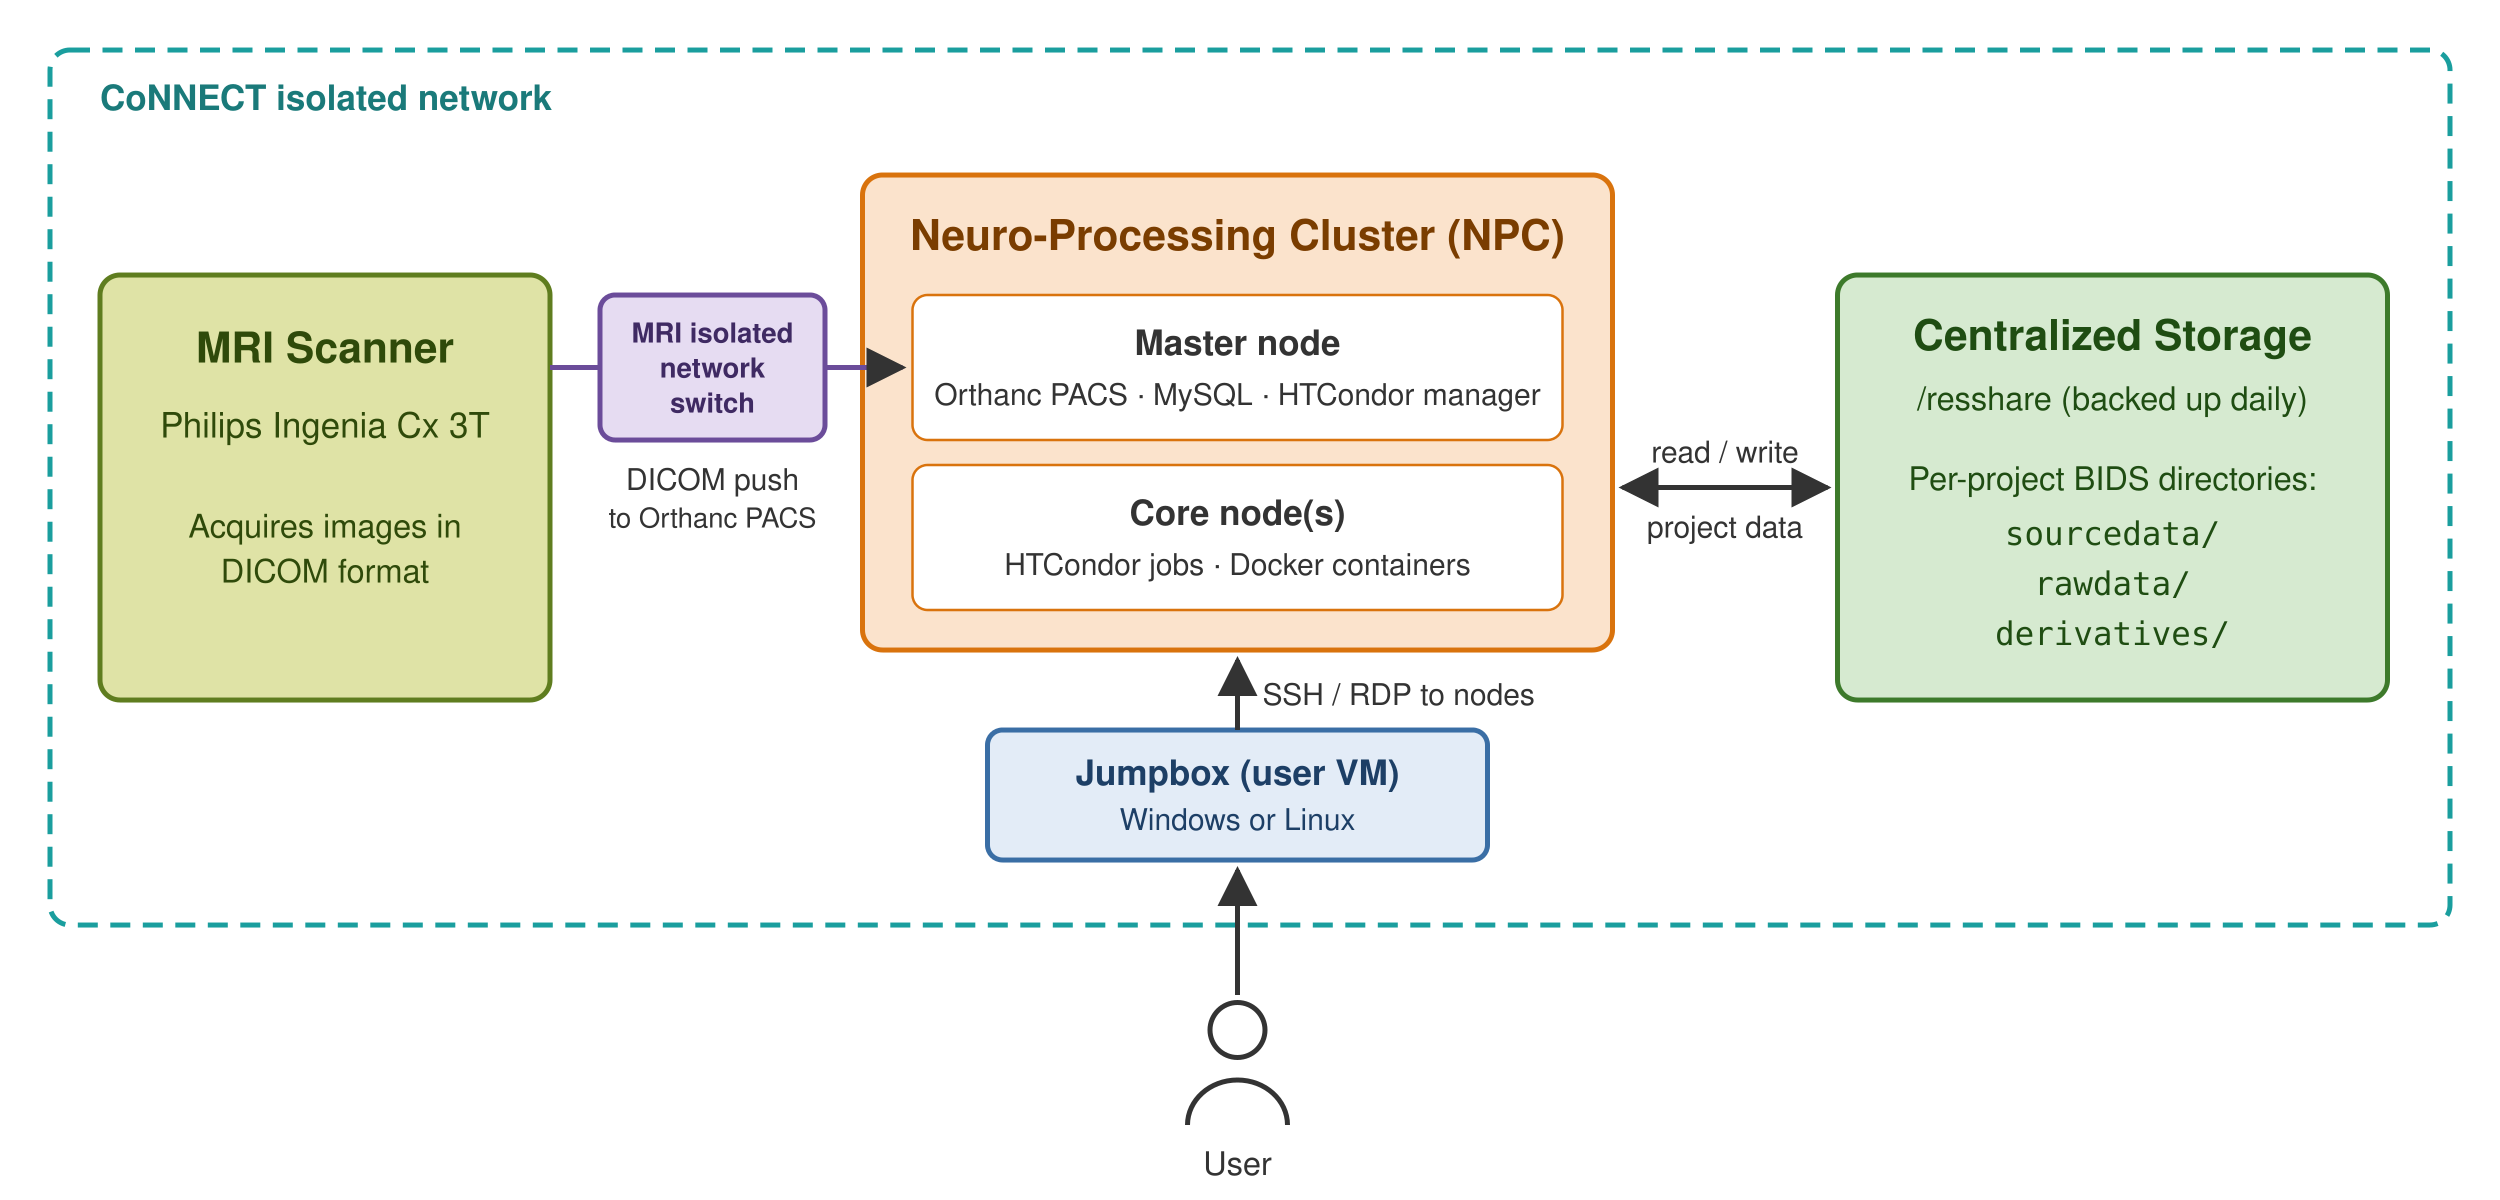
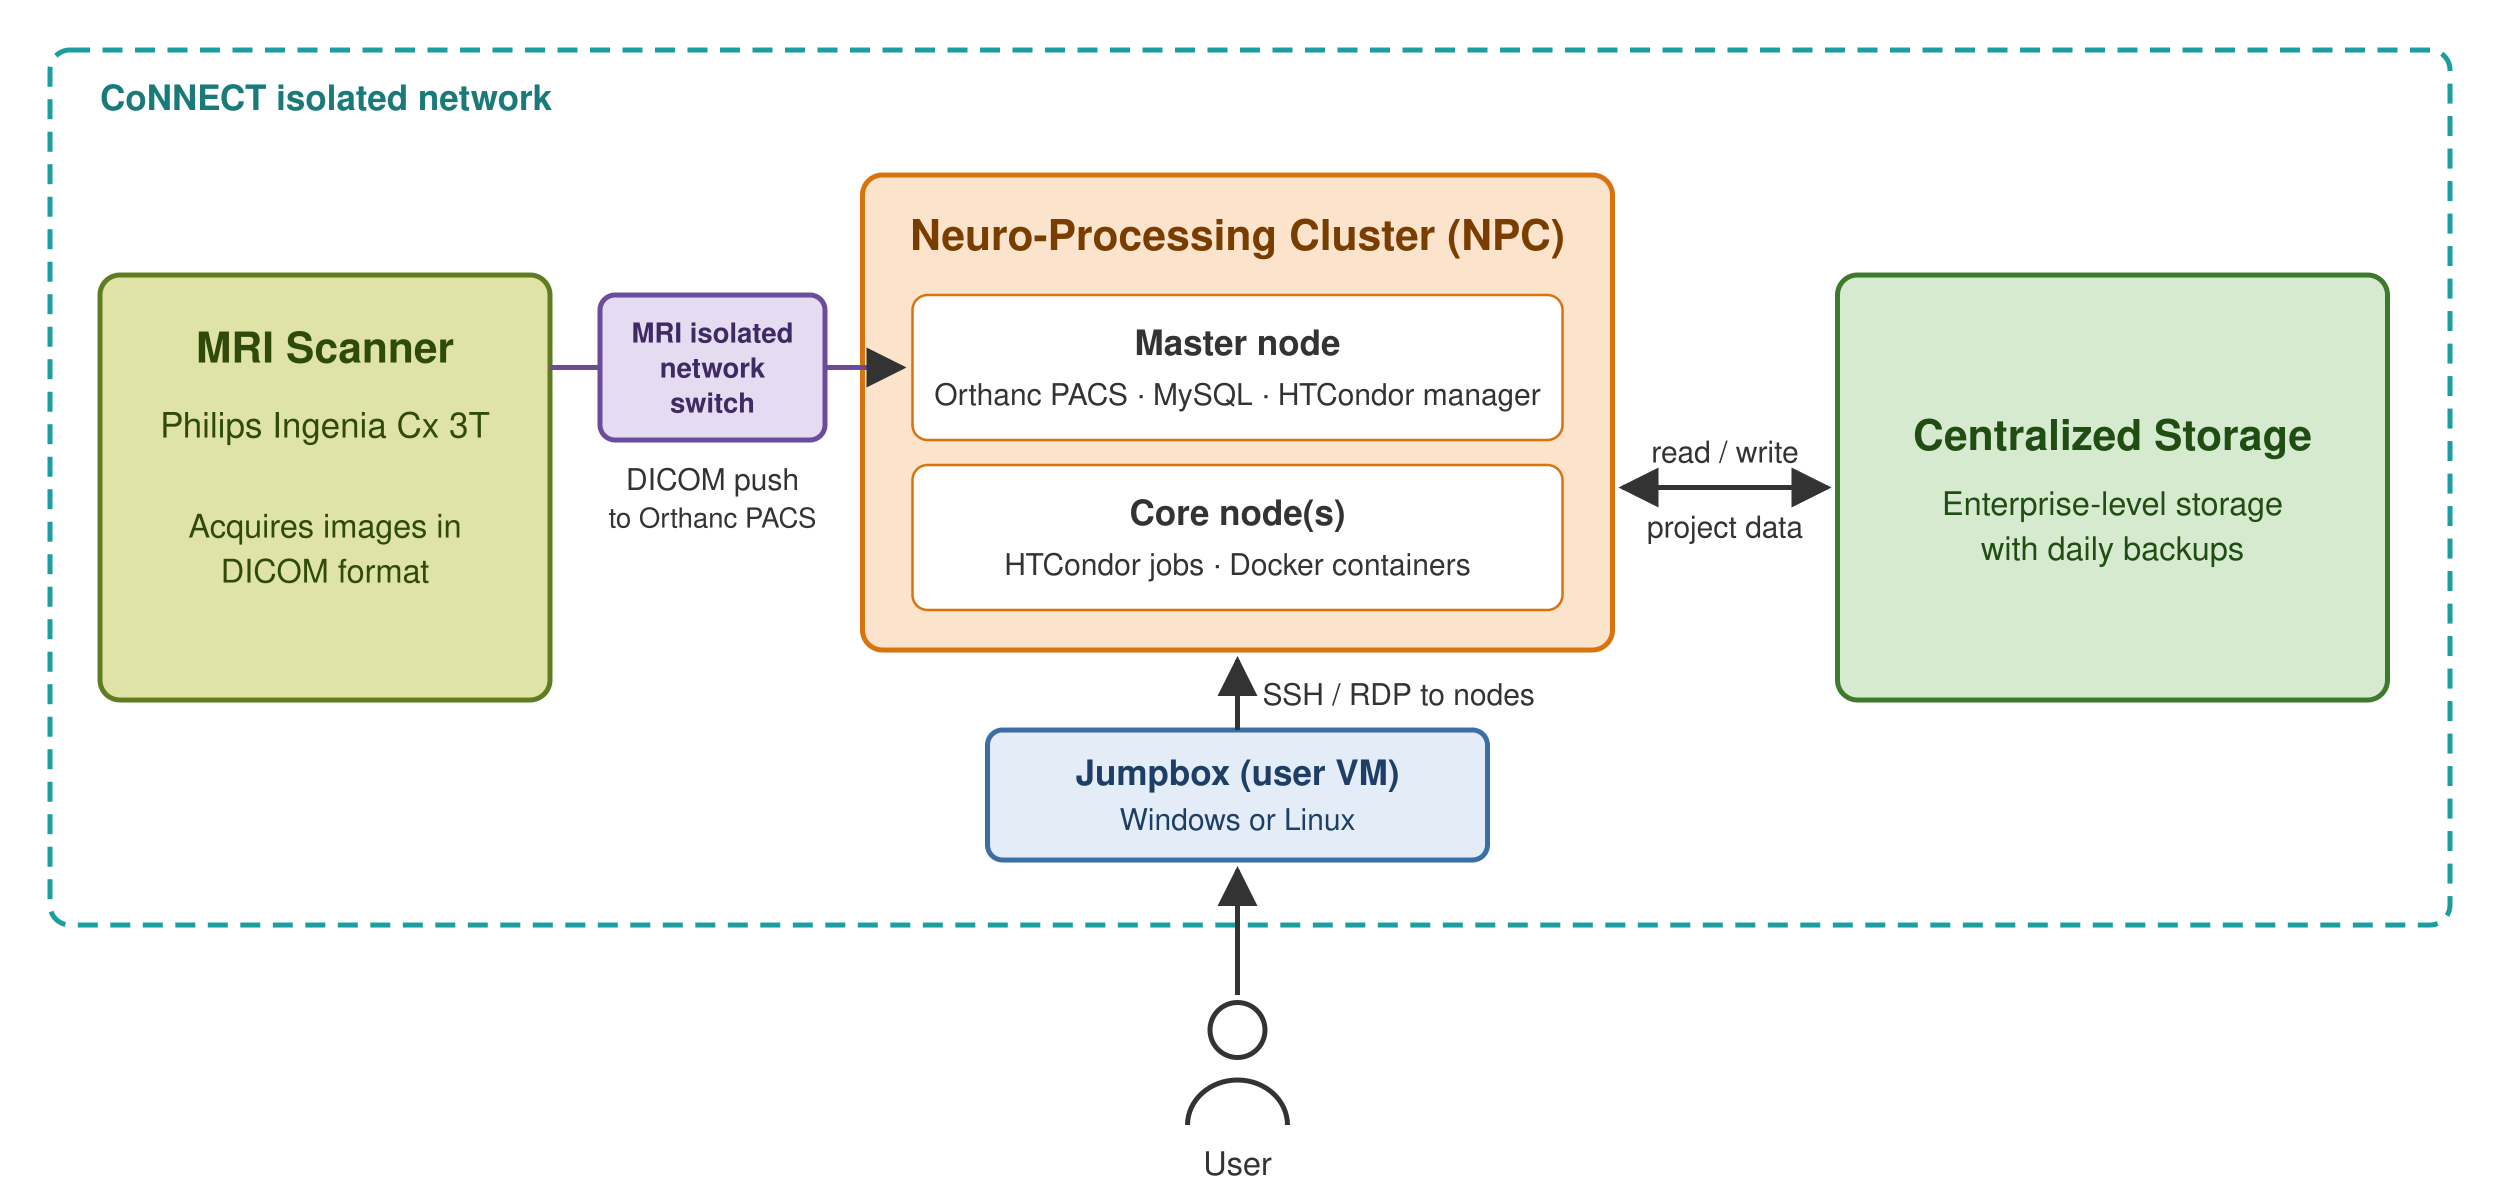
<svg xmlns="http://www.w3.org/2000/svg" width="1000" height="480" viewBox="0 0 1000 480" font-family="Helvetica, Arial, sans-serif">
  <defs>
    <marker id="arrow" viewBox="0 0 10 10" refX="9" refY="5" markerWidth="8" markerHeight="8" orient="auto-start-reverse">
      <path d="M0,0 L10,5 L0,10 z" fill="#333" />
    </marker>
  </defs>
  <rect width="1000" height="480" fill="#ffffff" />
  <rect x="20" y="20" width="960" height="350" rx="8" fill="none" stroke="#1a9e9e" stroke-width="2" stroke-dasharray="8 5" />
  <text x="40" y="44" font-size="14" font-weight="bold" fill="#1a7a7a">CoNNECT isolated network</text>
  <rect x="40" y="110" width="180" height="170" rx="8" fill="#dfe3a6" stroke="#5f7d1f" stroke-width="2" />
  <text x="130" y="145" font-size="17" font-weight="bold" fill="#2f4a0a" text-anchor="middle">MRI Scanner</text>
  <text x="130" y="175" font-size="14" fill="#2f4a0a" text-anchor="middle">Philips Ingenia Cx 3T</text>
  <text x="130" y="215" font-size="13" fill="#2f4a0a" text-anchor="middle">Acquires images in</text>
  <text x="130" y="233" font-size="13" fill="#2f4a0a" text-anchor="middle">DICOM format</text>
  <rect x="345" y="70" width="300" height="190" rx="8" fill="#fbe3cc" stroke="#d9730d" stroke-width="2" />
  <text x="495" y="100" font-size="17" font-weight="bold" fill="#7a3d00" text-anchor="middle">Neuro-Processing Cluster (NPC)</text>
  <rect x="365" y="118" width="260" height="58" rx="6" fill="#ffffff" stroke="#d9730d" />
  <text x="495" y="142" font-size="14" font-weight="bold" fill="#333" text-anchor="middle">Master node</text>
  <text x="495" y="162" font-size="12" fill="#333" text-anchor="middle">Orthanc PACS · MySQL · HTCondor manager</text>
  <rect x="365" y="186" width="260" height="58" rx="6" fill="#ffffff" stroke="#d9730d" />
  <text x="495" y="210" font-size="14" font-weight="bold" fill="#333" text-anchor="middle">Core node(s)</text>
  <text x="495" y="230" font-size="12" fill="#333" text-anchor="middle">HTCondor jobs · Docker containers</text>
  <rect x="395" y="292" width="200" height="52" rx="6" fill="#e3ecf7" stroke="#3a6ea5" stroke-width="2" />
  <text x="495" y="314" font-size="14" font-weight="bold" fill="#1d3f66" text-anchor="middle">Jumpbox (user VM)</text>
  <text x="495" y="332" font-size="12" fill="#1d3f66" text-anchor="middle">Windows or Linux</text>
  <line x1="495" y1="292" x2="495" y2="264" stroke="#333" stroke-width="2" marker-end="url(#arrow)" />
  <text x="505" y="282" font-size="12" fill="#333">SSH / RDP to nodes</text>
  <rect x="735" y="110" width="220" height="170" rx="8" fill="#d6ead0" stroke="#3d7a2b" stroke-width="2" />
-   <text x="845" y="140" font-size="17" font-weight="bold" fill="#1f4d12" text-anchor="middle">Centralized Storage</text>
-   <text x="845" y="164" font-size="13" fill="#1f4d12" text-anchor="middle">/resshare (backed up daily)</text>
-   <text x="845" y="196" font-size="13" fill="#1f4d12" text-anchor="middle">Per-project BIDS directories:</text>
-   <text x="845" y="218" font-size="13" font-family="Menlo, Consolas, monospace" fill="#1f4d12" text-anchor="middle">sourcedata/</text>
-   <text x="845" y="238" font-size="13" font-family="Menlo, Consolas, monospace" fill="#1f4d12" text-anchor="middle">rawdata/</text>
-   <text x="845" y="258" font-size="13" font-family="Menlo, Consolas, monospace" fill="#1f4d12" text-anchor="middle">derivatives/</text>
+   <text x="845" y="180" font-size="17" font-weight="bold" fill="#1f4d12" text-anchor="middle">Centralized Storage</text>
+   <text x="845" y="206" font-size="13" fill="#1f4d12" text-anchor="middle">Enterprise-level storage</text>
+   <text x="845" y="224" font-size="13" fill="#1f4d12" text-anchor="middle">with daily backups</text>
  <rect x="240" y="118" width="90" height="58" rx="6" fill="#e6dcf2" stroke="#6b4c9a" stroke-width="2" />
  <text x="285" y="137" font-size="11" font-weight="bold" fill="#3f2a63" text-anchor="middle">MRI isolated</text>
  <text x="285" y="151" font-size="11" font-weight="bold" fill="#3f2a63" text-anchor="middle">network</text>
  <text x="285" y="165" font-size="11" font-weight="bold" fill="#3f2a63" text-anchor="middle">switch</text>
  <line x1="220" y1="147" x2="240" y2="147" stroke="#6b4c9a" stroke-width="2" />
  <line x1="330" y1="147" x2="361" y2="147" stroke="#6b4c9a" stroke-width="2" marker-end="url(#arrow)" />
  <text x="285" y="196" font-size="12" fill="#333" text-anchor="middle">DICOM push</text>
  <text x="285" y="211" font-size="11" fill="#333" text-anchor="middle">to Orthanc PACS</text>
  <line x1="649" y1="195" x2="731" y2="195" stroke="#333" stroke-width="2" marker-start="url(#arrow)" marker-end="url(#arrow)" />
  <text x="690" y="185" font-size="12" fill="#333" text-anchor="middle">read / write</text>
  <text x="690" y="215" font-size="12" fill="#333" text-anchor="middle">project data</text>
  <circle cx="495" cy="412" r="11" fill="none" stroke="#333" stroke-width="2" />
  <path d="M475,450 a20,18 0 0 1 40,0" fill="none" stroke="#333" stroke-width="2" />
  <text x="495" y="470" font-size="13" fill="#333" text-anchor="middle">User</text>
  <line x1="495" y1="398" x2="495" y2="348" stroke="#333" stroke-width="2" marker-end="url(#arrow)" />
</svg>
